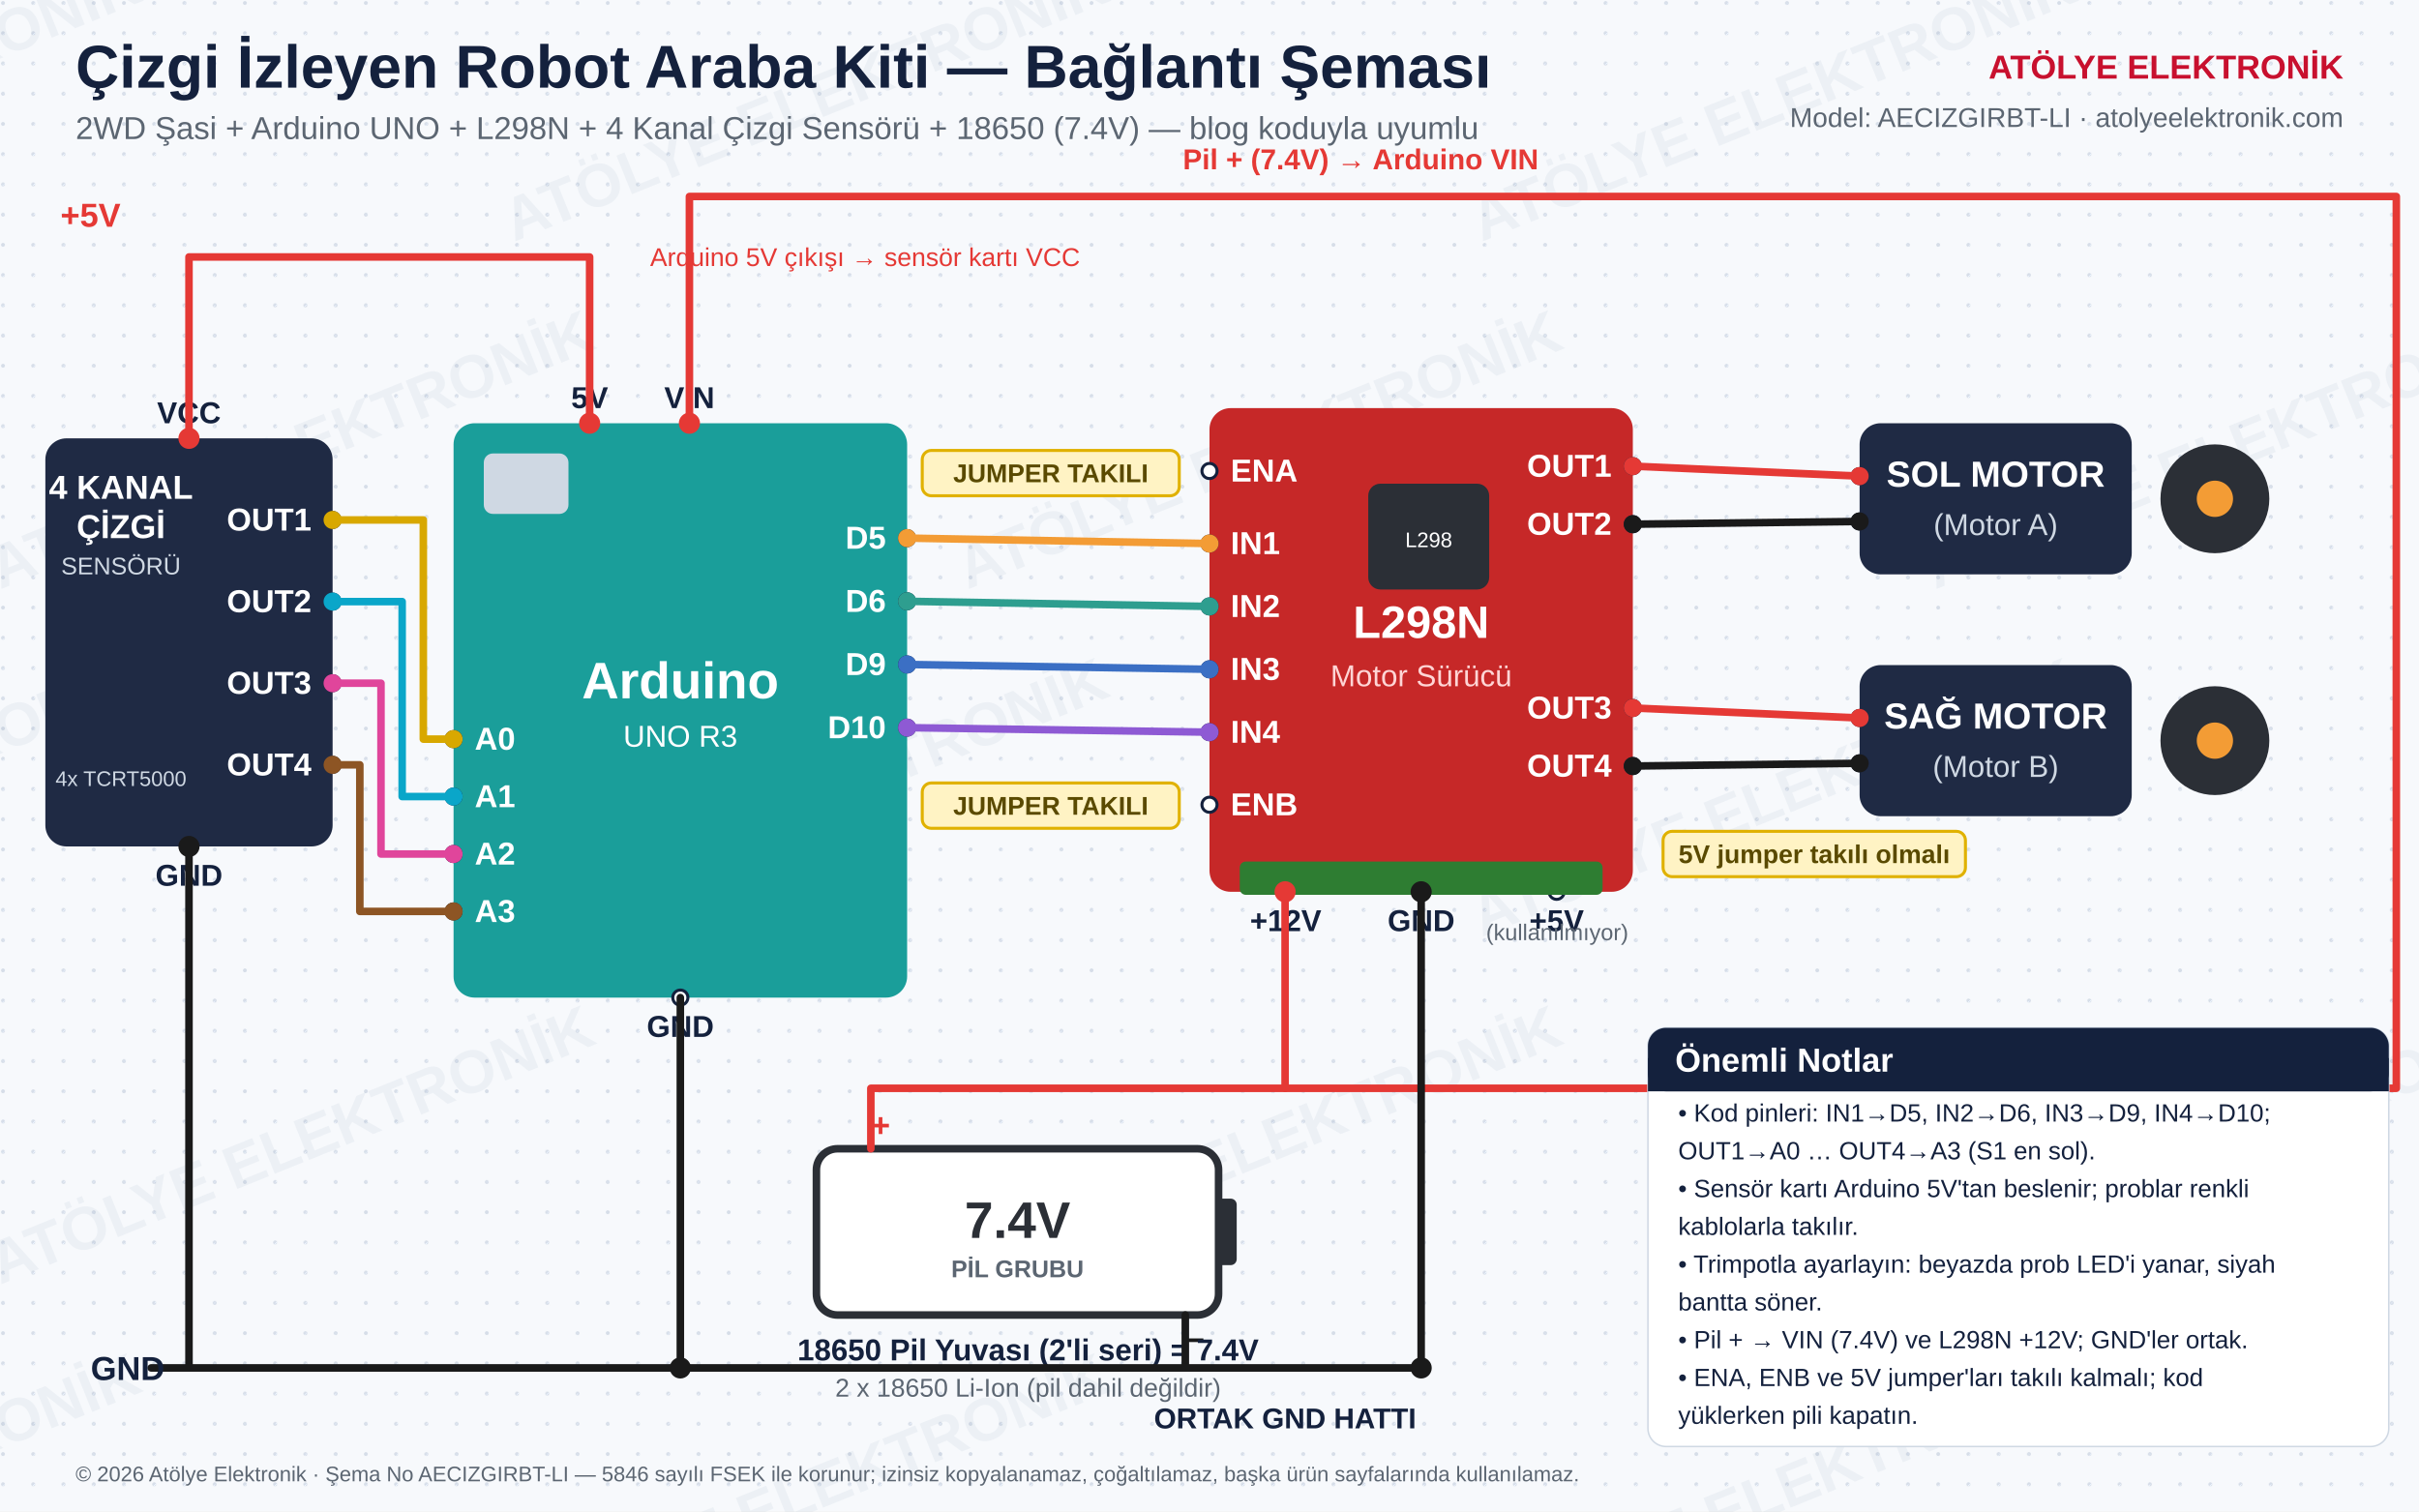
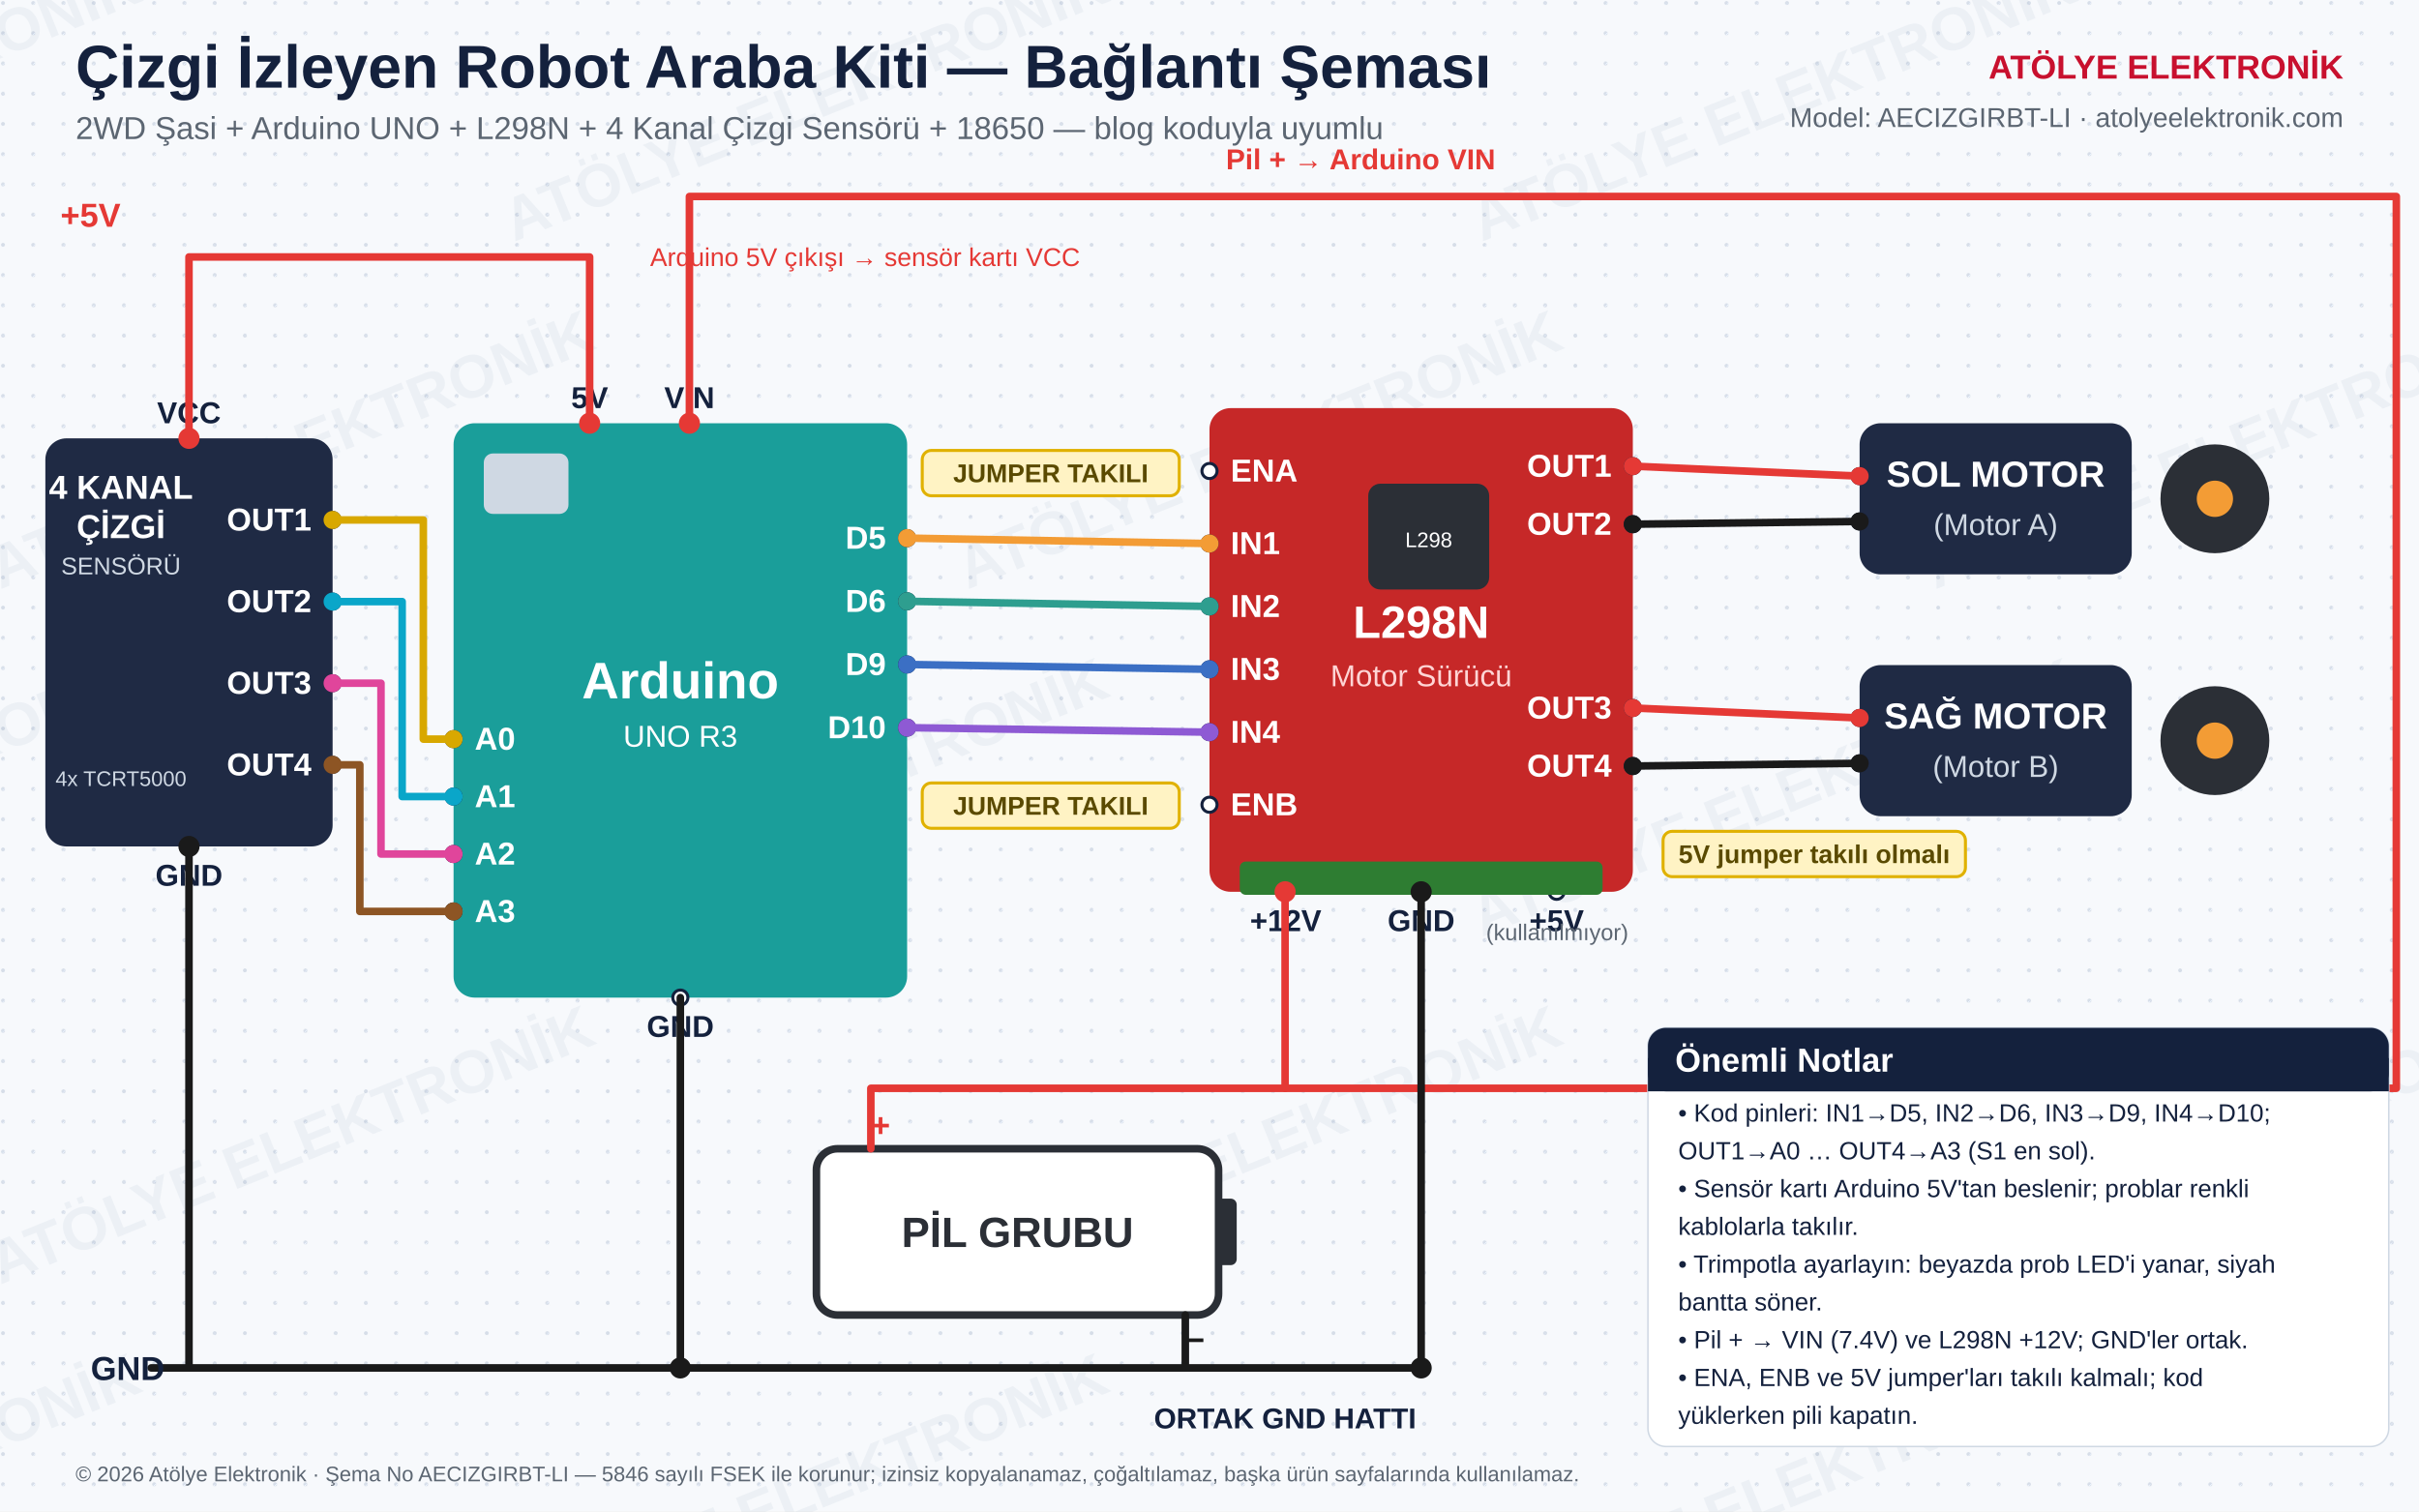
<svg xmlns="http://www.w3.org/2000/svg" width="1600" height="1000" viewBox="0 0 1600 1000" font-family="Segoe UI, Arial, sans-serif">
  <defs>
    <pattern id="dots" width="20" height="20" patternUnits="userSpaceOnUse">
      <circle cx="2" cy="2" r="1.3" fill="#d6dde8" />
    </pattern>
  </defs>
  <rect width="1600" height="1000" fill="#f7f9fc" />
  <rect width="1600" height="1000" fill="url(#dots)" />
  <g opacity="0.045" font-weight="800" font-size="40" fill="#003360">
    <text x="-300" y="160" transform="rotate(-22 -300 160)">ATÖLYE ELEKTRONİK</text>
    <text x="340" y="160" transform="rotate(-22 340 160)">ATÖLYE ELEKTRONİK</text>
    <text x="980" y="160" transform="rotate(-22 980 160)">ATÖLYE ELEKTRONİK</text>
    <text x="1620" y="160" transform="rotate(-22 1620 160)">ATÖLYE ELEKTRONİK</text>
    <text x="0" y="390" transform="rotate(-22 0 390)">ATÖLYE ELEKTRONİK</text>
    <text x="640" y="390" transform="rotate(-22 640 390)">ATÖLYE ELEKTRONİK</text>
    <text x="1280" y="390" transform="rotate(-22 1280 390)">ATÖLYE ELEKTRONİK</text>
    <text x="-300" y="620" transform="rotate(-22 -300 620)">ATÖLYE ELEKTRONİK</text>
    <text x="340" y="620" transform="rotate(-22 340 620)">ATÖLYE ELEKTRONİK</text>
    <text x="980" y="620" transform="rotate(-22 980 620)">ATÖLYE ELEKTRONİK</text>
    <text x="1620" y="620" transform="rotate(-22 1620 620)">ATÖLYE ELEKTRONİK</text>
    <text x="0" y="850" transform="rotate(-22 0 850)">ATÖLYE ELEKTRONİK</text>
    <text x="640" y="850" transform="rotate(-22 640 850)">ATÖLYE ELEKTRONİK</text>
    <text x="1280" y="850" transform="rotate(-22 1280 850)">ATÖLYE ELEKTRONİK</text>
    <text x="-300" y="1080" transform="rotate(-22 -300 1080)">ATÖLYE ELEKTRONİK</text>
    <text x="340" y="1080" transform="rotate(-22 340 1080)">ATÖLYE ELEKTRONİK</text>
    <text x="980" y="1080" transform="rotate(-22 980 1080)">ATÖLYE ELEKTRONİK</text>
    <text x="1620" y="1080" transform="rotate(-22 1620 1080)">ATÖLYE ELEKTRONİK</text>
  </g>
  <text x="50" y="58" font-size="40" font-weight="800" fill="#14213d">Çizgi İzleyen Robot Araba Kiti — Bağlantı Şeması</text>
-   <text x="50" y="92" font-size="21" fill="#5c6672">2WD Şasi + Arduino UNO + L298N + 4 Kanal Çizgi Sensörü + 18650 (7.4V) — blog koduyla uyumlu</text>
+   <text x="50" y="92" font-size="21" fill="#5c6672">2WD Şasi + Arduino UNO + L298N + 4 Kanal Çizgi Sensörü + 18650 — blog koduyla uyumlu</text>
  <text x="1550" y="52" text-anchor="end" font-size="22" font-weight="800" fill="#c8102e">ATÖLYE ELEKTRONİK</text>
  <text x="1550" y="84" text-anchor="end" font-size="18" fill="#5c6672">Model: AECIZGIRBT-LI · atolyeelektronik.com</text>
  <rect x="300" y="280" width="300" height="380" rx="14" fill="#1a9e9a" />
  <text x="450.0" y="462.0" text-anchor="middle" font-size="34" font-weight="700" fill="#fff">Arduino</text>
  <text x="450.0" y="494.0" text-anchor="middle" font-size="20" fill="#ffffff">UNO R3</text>
  <text x="586" y="363.0" text-anchor="end" font-size="21" font-weight="700" fill="#fff">D5</text>
  <circle cx="600" cy="356.0" r="5" fill="#fff" stroke="#14213d" stroke-width="2" />
  <text x="586" y="404.8" text-anchor="end" font-size="21" font-weight="700" fill="#fff">D6</text>
  <circle cx="600" cy="397.8" r="5" fill="#fff" stroke="#14213d" stroke-width="2" />
  <text x="586" y="446.6" text-anchor="end" font-size="21" font-weight="700" fill="#fff">D9</text>
  <circle cx="600" cy="439.6" r="5" fill="#fff" stroke="#14213d" stroke-width="2" />
  <text x="586" y="488.4" text-anchor="end" font-size="21" font-weight="700" fill="#fff">D10</text>
  <circle cx="600" cy="481.4" r="5" fill="#fff" stroke="#14213d" stroke-width="2" />
  <text x="390.0" y="270" text-anchor="middle" font-size="20" font-weight="700" fill="#14213d">5V</text>
  <circle cx="390.0" cy="280" r="5" fill="#fff" stroke="#14213d" stroke-width="2" />
  <text x="456.0" y="270" text-anchor="middle" font-size="20" font-weight="700" fill="#14213d">VIN</text>
  <circle cx="456.0" cy="280" r="5" fill="#fff" stroke="#14213d" stroke-width="2" />
  <text x="450.0" y="686" text-anchor="middle" font-size="20" font-weight="700" fill="#14213d">GND</text>
  <circle cx="450.0" cy="660" r="5" fill="#fff" stroke="#14213d" stroke-width="2" />
  <rect x="320" y="300" width="56" height="40" rx="6" fill="#cfd8e3" />
  <rect x="800" y="270" width="280" height="320" rx="14" fill="#c62828" />
  <text x="940.0" y="422.0" text-anchor="middle" font-size="30" font-weight="700" fill="#fff">L298N</text>
  <text x="940.0" y="454.0" text-anchor="middle" font-size="20" fill="#ffd5d5">Motor Sürücü</text>
  <text x="814" y="318.6" font-size="21" font-weight="700" fill="#fff">ENA</text>
  <circle cx="800" cy="311.6" r="5" fill="#fff" stroke="#14213d" stroke-width="2" />
  <text x="814" y="366.6" font-size="21" font-weight="700" fill="#fff">IN1</text>
  <circle cx="800" cy="359.6" r="5" fill="#fff" stroke="#14213d" stroke-width="2" />
  <text x="814" y="408.2" font-size="21" font-weight="700" fill="#fff">IN2</text>
  <circle cx="800" cy="401.2" r="5" fill="#fff" stroke="#14213d" stroke-width="2" />
  <text x="814" y="449.8" font-size="21" font-weight="700" fill="#fff">IN3</text>
  <circle cx="800" cy="442.8" r="5" fill="#fff" stroke="#14213d" stroke-width="2" />
  <text x="814" y="491.4" font-size="21" font-weight="700" fill="#fff">IN4</text>
  <circle cx="800" cy="484.4" r="5" fill="#fff" stroke="#14213d" stroke-width="2" />
  <text x="814" y="539.4" font-size="21" font-weight="700" fill="#fff">ENB</text>
  <circle cx="800" cy="532.4" r="5" fill="#fff" stroke="#14213d" stroke-width="2" />
  <text x="1066" y="315.4" text-anchor="end" font-size="21" font-weight="700" fill="#fff">OUT1</text>
  <circle cx="1080" cy="308.4" r="5" fill="#fff" stroke="#14213d" stroke-width="2" />
  <text x="1066" y="353.8" text-anchor="end" font-size="21" font-weight="700" fill="#fff">OUT2</text>
  <circle cx="1080" cy="346.8" r="5" fill="#fff" stroke="#14213d" stroke-width="2" />
  <text x="1066" y="475.4" text-anchor="end" font-size="21" font-weight="700" fill="#fff">OUT3</text>
  <circle cx="1080" cy="468.4" r="5" fill="#fff" stroke="#14213d" stroke-width="2" />
  <text x="1066" y="513.8" text-anchor="end" font-size="21" font-weight="700" fill="#fff">OUT4</text>
  <circle cx="1080" cy="506.8" r="5" fill="#fff" stroke="#14213d" stroke-width="2" />
  <text x="850.4" y="616" text-anchor="middle" font-size="20" font-weight="700" fill="#14213d">+12V</text>
  <circle cx="850.4" cy="590" r="5" fill="#fff" stroke="#14213d" stroke-width="2" />
  <text x="940.0" y="616" text-anchor="middle" font-size="20" font-weight="700" fill="#14213d">GND</text>
  <circle cx="940.0" cy="590" r="5" fill="#fff" stroke="#14213d" stroke-width="2" />
  <text x="1029.6" y="616" text-anchor="middle" font-size="20" font-weight="700" fill="#14213d">+5V</text>
  <circle cx="1029.6" cy="590" r="5" fill="#fff" stroke="#14213d" stroke-width="2" />
  <rect x="905" y="320" width="80" height="70" rx="8" fill="#2b2f36" />
  <text x="945" y="362" text-anchor="middle" font-size="14" fill="#fff">L298</text>
  <rect x="820" y="570" width="240" height="22" rx="4" fill="#2e7d32" />
  <rect x="610" y="298" width="170" height="30" rx="6" fill="#fff3c4" stroke="#e0b100" stroke-width="2" />
  <text x="695.0" y="319" text-anchor="middle" font-size="17" font-weight="700" fill="#5a4a00">JUMPER TAKILI</text>
  <rect x="610" y="518" width="170" height="30" rx="6" fill="#fff3c4" stroke="#e0b100" stroke-width="2" />
  <text x="695.0" y="539" text-anchor="middle" font-size="17" font-weight="700" fill="#5a4a00">JUMPER TAKILI</text>
  <rect x="1100" y="550" width="200" height="30" rx="6" fill="#fff3c4" stroke="#e0b100" stroke-width="2" />
  <text x="1200.0" y="571" text-anchor="middle" font-size="17" font-weight="700" fill="#5a4a00">5V jumper takılı olmalı</text>
  <text x="1030" y="622" text-anchor="middle" font-size="15" font-weight="500" fill="#5c6672">(kullanılmıyor)</text>
  <rect x="1230" y="280" width="180" height="100" rx="14" fill="#1f2a44" />
  <text x="1320.0" y="322.0" text-anchor="middle" font-size="24" font-weight="700" fill="#fff">SOL MOTOR</text>
  <text x="1320.0" y="354.0" text-anchor="middle" font-size="20" fill="#cfd8e3">(Motor A)</text>
  <text x="1244" y="322.0" font-size="21" font-weight="700" fill="#fff" />
  <circle cx="1230" cy="315.0" r="5" fill="#fff" stroke="#14213d" stroke-width="2" />
  <text x="1244" y="352.0" font-size="21" font-weight="700" fill="#fff"> </text>
  <circle cx="1230" cy="345.0" r="5" fill="#fff" stroke="#14213d" stroke-width="2" />
  <circle cx="1465" cy="330" r="36" fill="#2b2f36" />
  <circle cx="1465" cy="330" r="12" fill="#f39c35" />
  <rect x="1230" y="440" width="180" height="100" rx="14" fill="#1f2a44" />
  <text x="1320.0" y="482.0" text-anchor="middle" font-size="24" font-weight="700" fill="#fff">SAĞ MOTOR</text>
  <text x="1320.0" y="514.0" text-anchor="middle" font-size="20" fill="#cfd8e3">(Motor B)</text>
  <text x="1244" y="482.0" font-size="21" font-weight="700" fill="#fff" />
  <circle cx="1230" cy="475.0" r="5" fill="#fff" stroke="#14213d" stroke-width="2" />
  <text x="1244" y="512.0" font-size="21" font-weight="700" fill="#fff"> </text>
  <circle cx="1230" cy="505.0" r="5" fill="#fff" stroke="#14213d" stroke-width="2" />
  <circle cx="1465" cy="490" r="36" fill="#2b2f36" />
  <circle cx="1465" cy="490" r="12" fill="#f39c35" />
  <rect x="540" y="760" width="266" height="110" rx="14" fill="#fff" stroke="#2b2f36" stroke-width="5" />
  <rect x="804" y="793.0" width="14" height="44.0" rx="4" fill="#2b2f36" />
-   <text x="673.0" y="819.0" text-anchor="middle" font-size="34" font-weight="800" fill="#2b2f36">7.4V</text>
-   <text x="673.0" y="845.0" text-anchor="middle" font-size="16" font-weight="700" fill="#5c6672">PİL GRUBU</text>
+   <text x="673.0" y="825.0" text-anchor="middle" font-size="28" font-weight="800" fill="#2b2f36">PİL GRUBU</text>
  <text x="576" y="752" font-size="22" font-weight="700" fill="#e53935">+</text>
  <text x="784" y="894" font-size="22" font-weight="700" fill="#1a1a1a">−</text>
-   <text x="680.0" y="900" text-anchor="middle" font-size="20" font-weight="700" fill="#14213d">18650 Pil Yuvası (2'li seri) = 7.4V</text>
-   <text x="680.0" y="924" text-anchor="middle" font-size="17" fill="#5c6672">2 x 18650 Li-Ion (pil dahil değildir)</text>
  <path d="M 600 356.0 L 800 359.6" fill="none" stroke="#f39c35" stroke-width="5" stroke-linejoin="round" stroke-linecap="round" />
  <circle cx="600" cy="356.0" r="6" fill="#f39c35" />
  <circle cx="800" cy="359.6" r="6" fill="#f39c35" />
  <path d="M 600 397.8 L 800 401.2" fill="none" stroke="#2e9e8f" stroke-width="5" stroke-linejoin="round" stroke-linecap="round" />
  <circle cx="600" cy="397.8" r="6" fill="#2e9e8f" />
  <circle cx="800" cy="401.2" r="6" fill="#2e9e8f" />
  <path d="M 600 439.6 L 800 442.8" fill="none" stroke="#3b6fc4" stroke-width="5" stroke-linejoin="round" stroke-linecap="round" />
  <circle cx="600" cy="439.6" r="6" fill="#3b6fc4" />
  <circle cx="800" cy="442.8" r="6" fill="#3b6fc4" />
  <path d="M 600 481.4 L 800 484.4" fill="none" stroke="#8e5ad4" stroke-width="5" stroke-linejoin="round" stroke-linecap="round" />
  <circle cx="600" cy="481.4" r="6" fill="#8e5ad4" />
  <circle cx="800" cy="484.4" r="6" fill="#8e5ad4" />
  <path d="M 1080 308.4 L 1230 315.0" fill="none" stroke="#e53935" stroke-width="5" stroke-linejoin="round" stroke-linecap="round" />
  <circle cx="1080" cy="308.4" r="6" fill="#e53935" />
  <circle cx="1230" cy="315.0" r="6" fill="#e53935" />
  <path d="M 1080 346.8 L 1230 345.0" fill="none" stroke="#1a1a1a" stroke-width="5" stroke-linejoin="round" stroke-linecap="round" />
  <circle cx="1080" cy="346.8" r="6" fill="#1a1a1a" />
  <circle cx="1230" cy="345.0" r="6" fill="#1a1a1a" />
  <path d="M 1080 468.4 L 1230 475.0" fill="none" stroke="#e53935" stroke-width="5" stroke-linejoin="round" stroke-linecap="round" />
  <circle cx="1080" cy="468.4" r="6" fill="#e53935" />
  <circle cx="1230" cy="475.0" r="6" fill="#e53935" />
  <path d="M 1080 506.8 L 1230 505.0" fill="none" stroke="#1a1a1a" stroke-width="5" stroke-linejoin="round" stroke-linecap="round" />
  <circle cx="1080" cy="506.8" r="6" fill="#1a1a1a" />
  <circle cx="1230" cy="505.0" r="6" fill="#1a1a1a" />
  <path d="M 576 760 L 576 720 L 850 720 L 850 590" fill="none" stroke="#e53935" stroke-width="5" stroke-linejoin="round" stroke-linecap="round" />
  <circle cx="850" cy="590" r="7" fill="#e53935" />
  <path d="M 850 720 L 1585 720 L 1585 130 L 456 130 L 456 280" fill="none" stroke="#e53935" stroke-width="5" stroke-linejoin="round" stroke-linecap="round" />
  <circle cx="456" cy="280" r="7" fill="#e53935" />
-   <text x="900" y="112" text-anchor="middle" font-size="19" font-weight="700" fill="#e53935">Pil + (7.4V) → Arduino VIN</text>
+   <text x="900" y="112" text-anchor="middle" font-size="19" font-weight="700" fill="#e53935">Pil + → Arduino VIN</text>
  <path d="M 784 870 L 784 905 L 100 905" fill="none" stroke="#1a1a1a" stroke-width="5" stroke-linejoin="round" stroke-linecap="round" />
  <path d="M 784 905 L 940 905 L 940 590" fill="none" stroke="#1a1a1a" stroke-width="5" stroke-linejoin="round" stroke-linecap="round" />
  <circle cx="940" cy="590" r="7" fill="#1a1a1a" />
  <path d="M 450 660 L 450 905" fill="none" stroke="#1a1a1a" stroke-width="5" stroke-linejoin="round" stroke-linecap="round" />
  <circle cx="450" cy="905" r="7" fill="#1a1a1a" />
  <circle cx="940" cy="905" r="7" fill="#1a1a1a" />
  <text x="60" y="913" text-anchor="start" font-size="22" font-weight="700" fill="#14213d">GND</text>
  <text x="850" y="945" text-anchor="middle" font-size="19" font-weight="700" fill="#14213d">ORTAK GND HATTI</text>
  <rect x="30" y="290" width="190" height="270" rx="14" fill="#1f2a44" />
  <text x="125.0" y="435.0" text-anchor="middle" font-size="22" font-weight="700" fill="#fff" />
  <text x="125.0" y="280" text-anchor="middle" font-size="20" font-weight="700" fill="#14213d">VCC</text>
  <circle cx="125.0" cy="290" r="5" fill="#fff" stroke="#14213d" stroke-width="2" />
  <text x="125.0" y="586" text-anchor="middle" font-size="20" font-weight="700" fill="#14213d">GND</text>
  <circle cx="125.0" cy="560" r="5" fill="#fff" stroke="#14213d" stroke-width="2" />
  <text x="206" y="351.0" text-anchor="end" font-size="21" font-weight="700" fill="#fff">OUT1</text>
  <circle cx="220" cy="344.0" r="5" fill="#fff" stroke="#14213d" stroke-width="2" />
  <text x="206" y="405.0" text-anchor="end" font-size="21" font-weight="700" fill="#fff">OUT2</text>
  <circle cx="220" cy="398.0" r="5" fill="#fff" stroke="#14213d" stroke-width="2" />
  <text x="206" y="459.0" text-anchor="end" font-size="21" font-weight="700" fill="#fff">OUT3</text>
  <circle cx="220" cy="452.0" r="5" fill="#fff" stroke="#14213d" stroke-width="2" />
  <text x="206" y="513.0" text-anchor="end" font-size="21" font-weight="700" fill="#fff">OUT4</text>
  <circle cx="220" cy="506.0" r="5" fill="#fff" stroke="#14213d" stroke-width="2" />
  <text x="80" y="330" text-anchor="middle" font-size="22" font-weight="700" fill="#fff">4 KANAL</text>
  <text x="80" y="356" text-anchor="middle" font-size="22" font-weight="700" fill="#fff">ÇİZGİ</text>
  <text x="80" y="380" text-anchor="middle" font-size="16" font-weight="500" fill="#cfd8e3">SENSÖRÜ</text>
  <text x="80" y="520" text-anchor="middle" font-size="14" font-weight="500" fill="#cfd8e3">4x TCRT5000</text>
  <text x="314" y="496.0" font-size="21" font-weight="700" fill="#fff">A0</text>
  <circle cx="300" cy="489.0" r="5" fill="#fff" stroke="#14213d" stroke-width="2" />
  <text x="314" y="534.0" font-size="21" font-weight="700" fill="#fff">A1</text>
  <circle cx="300" cy="527.0" r="5" fill="#fff" stroke="#14213d" stroke-width="2" />
  <text x="314" y="572.0" font-size="21" font-weight="700" fill="#fff">A2</text>
  <circle cx="300" cy="565.0" r="5" fill="#fff" stroke="#14213d" stroke-width="2" />
  <text x="314" y="610.0" font-size="21" font-weight="700" fill="#fff">A3</text>
  <circle cx="300" cy="603.0" r="5" fill="#fff" stroke="#14213d" stroke-width="2" />
  <path d="M 220 344.0 L 280 344.0 L 280 489.0 L 300 489.0" fill="none" stroke="#d8a800" stroke-width="5" stroke-linejoin="round" stroke-linecap="round" />
  <circle cx="220" cy="344.0" r="6" fill="#d8a800" />
  <circle cx="300" cy="489.0" r="6" fill="#d8a800" />
  <path d="M 220 398.0 L 266 398.0 L 266 527.0 L 300 527.0" fill="none" stroke="#0aa6c9" stroke-width="5" stroke-linejoin="round" stroke-linecap="round" />
  <circle cx="220" cy="398.0" r="6" fill="#0aa6c9" />
  <circle cx="300" cy="527.0" r="6" fill="#0aa6c9" />
  <path d="M 220 452.0 L 252 452.0 L 252 565.0 L 300 565.0" fill="none" stroke="#e0459b" stroke-width="5" stroke-linejoin="round" stroke-linecap="round" />
  <circle cx="220" cy="452.0" r="6" fill="#e0459b" />
  <circle cx="300" cy="565.0" r="6" fill="#e0459b" />
  <path d="M 220 506.0 L 238 506.0 L 238 603.0 L 300 603.0" fill="none" stroke="#8d5524" stroke-width="5" stroke-linejoin="round" stroke-linecap="round" />
  <circle cx="220" cy="506.0" r="6" fill="#8d5524" />
  <circle cx="300" cy="603.0" r="6" fill="#8d5524" />
  <path d="M 125 290 L 125 170 L 390 170 L 390 280" fill="none" stroke="#e53935" stroke-width="5" stroke-linejoin="round" stroke-linecap="round" />
  <circle cx="390" cy="280" r="7" fill="#e53935" />
  <circle cx="125" cy="290" r="7" fill="#e53935" />
  <text x="40" y="150" text-anchor="start" font-size="22" font-weight="700" fill="#e53935">+5V</text>
  <text x="430" y="176" text-anchor="start" font-size="17" font-weight="500" fill="#e53935">Arduino 5V çıkışı → sensör kartı VCC</text>
  <path d="M 125 560 L 125 905" fill="none" stroke="#1a1a1a" stroke-width="5" stroke-linejoin="round" stroke-linecap="round" />
  <circle cx="125" cy="560" r="7" fill="#1a1a1a" />
  <rect x="1090" y="680" width="490" height="277" rx="12" fill="#fff" stroke="#cfd8e3" />
  <rect x="1090" y="680" width="490" height="42" rx="12" fill="#14213d" />
  <rect x="1090" y="700" width="490" height="22" fill="#14213d" />
  <text x="1108" y="709" font-size="22" font-weight="700" fill="#fff">Önemli Notlar</text>
  <text x="1110" y="742" font-size="16.5" fill="#14213d">• Kod pinleri: IN1→D5, IN2→D6, IN3→D9, IN4→D10;</text>
  <text x="1110" y="767" font-size="16.5" fill="#14213d">   OUT1→A0 … OUT4→A3 (S1 en sol).</text>
  <text x="1110" y="792" font-size="16.5" fill="#14213d">• Sensör kartı Arduino 5V'tan beslenir; problar renkli</text>
  <text x="1110" y="817" font-size="16.5" fill="#14213d">   kablolarla takılır.</text>
  <text x="1110" y="842" font-size="16.5" fill="#14213d">• Trimpotla ayarlayın: beyazda prob LED'i yanar, siyah</text>
  <text x="1110" y="867" font-size="16.5" fill="#14213d">   bantta söner.</text>
  <text x="1110" y="892" font-size="16.5" fill="#14213d">• Pil + → VIN (7.4V) ve L298N +12V; GND'ler ortak.</text>
  <text x="1110" y="917" font-size="16.5" fill="#14213d">• ENA, ENB ve 5V jumper'ları takılı kalmalı; kod</text>
  <text x="1110" y="942" font-size="16.5" fill="#14213d">   yüklerken pili kapatın.</text>
  <text x="50" y="980" font-size="14" fill="#5c6672">© 2026 Atölye Elektronik · Şema No AECIZGIRBT-LI — 5846 sayılı FSEK ile korunur; izinsiz kopyalanamaz, çoğaltılamaz, başka ürün sayfalarında kullanılamaz.</text>
</svg>
